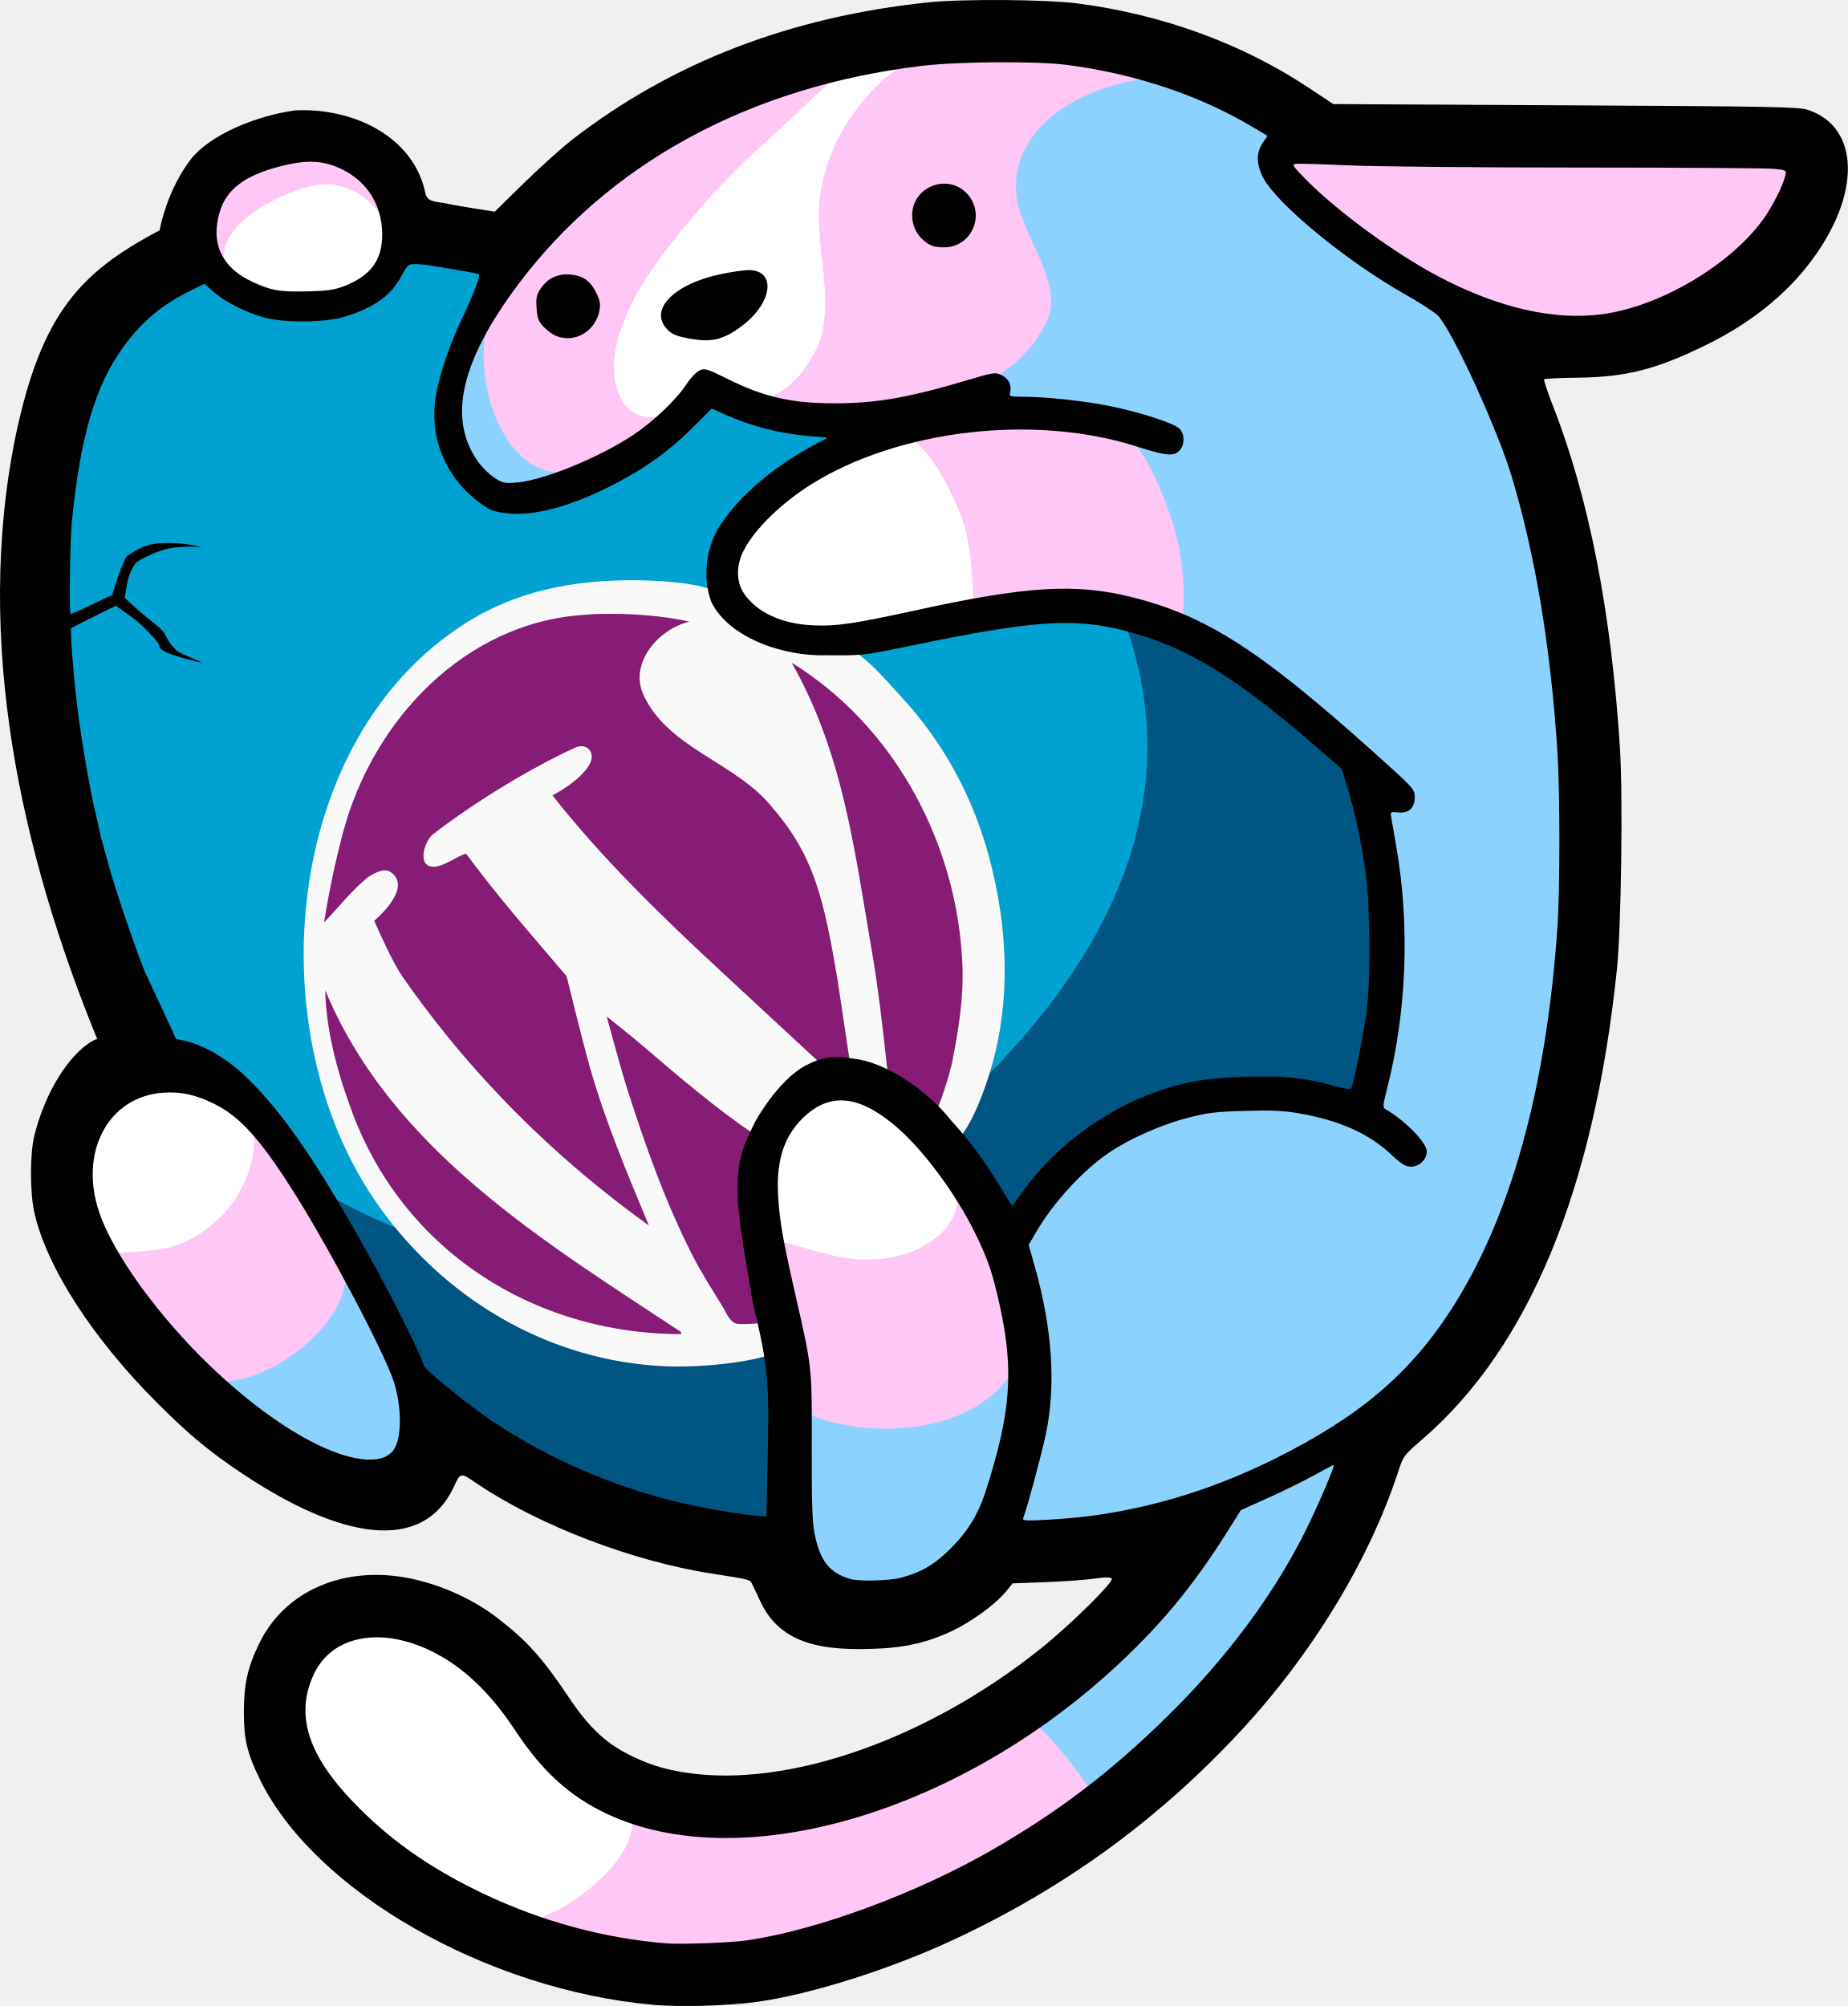
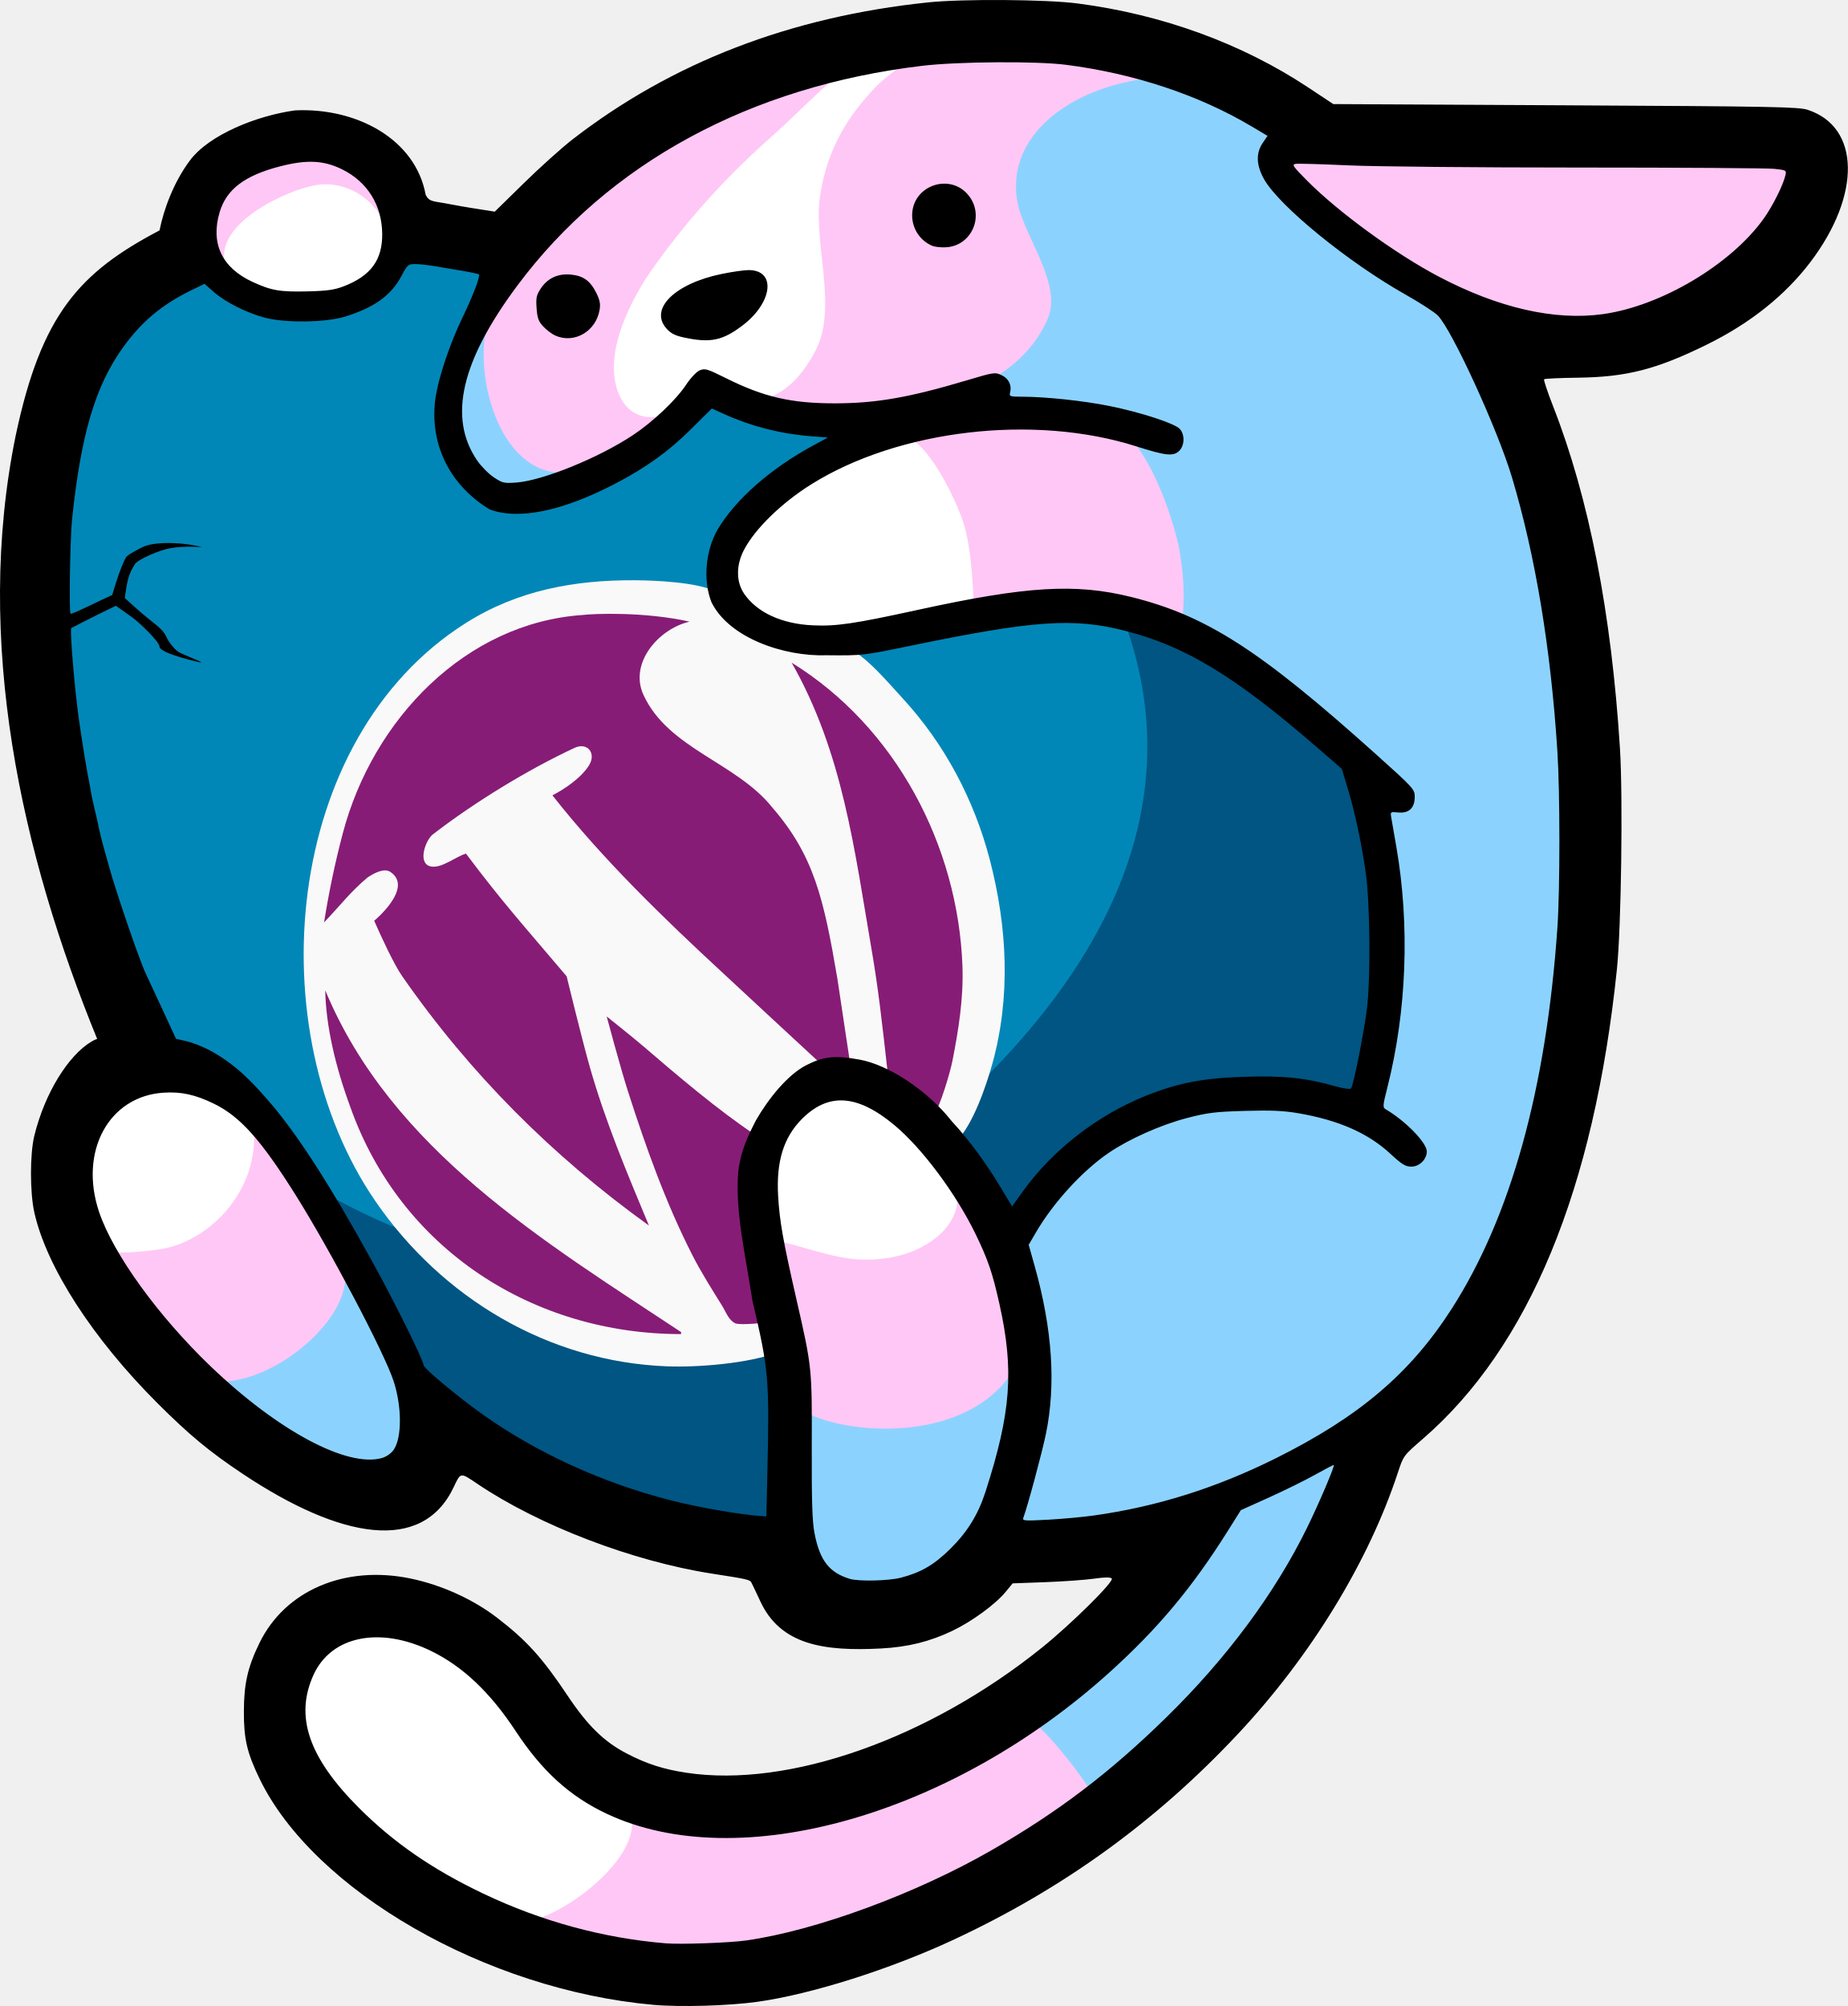
<svg xmlns="http://www.w3.org/2000/svg" width="243.203mm" height="264.024mm" viewBox="0 0 243.203 264.024" version="1.1" id="svg8">
  <defs id="defs2" />
  <g id="layer4" style="display:inline" transform="translate(10.25908,-10.01556)">
    <path style="display:inline;opacity:1;mix-blend-mode:normal;fill:#005583;fill-opacity:1;stroke:none;stroke-width:0.265" d="m 4.834,53.626 c -8.039,9.035 -8.005,20.404 -8.028,29.056 -0.012,2.652 -0.516,5.687 0.276,8.31 -0.47,3.53 0.01,7.371 0.274,10.908 0.538,9.638 3.103,19.979 6.019,29.134 1.422,4.465 2.545,7.828 4.646,12.033 0.677,1.356 0.77,5.13 1.76,6.277 1.126,1.304 6.177,1.237 7.733,2.237 3.669,2.359 6.706,4.931 9.307,8.37 5.673,7.501 8.521,15.006 13.151,23.145 1.407,2.474 2.887,6.604 4.64,8.865 1.608,2.074 4.899,4.259 6.985,5.821 5.889,4.41 12.459,7.51 19.315,10.115 4.336,1.647 9.3,3.223 13.866,3.984 1.561,0.26 5.648,0.96 7.194,0.51 1.5,-0.437 0.833,-7.292 0.833,-8.531 0,-6.219 0.277,-7.572 0.804,-14.001 -0.551,-1.951 -2.4,-8.917 -2.846,-10.93 -1.985,-8.937 -4.14,-15.397 2.04,-23.134 1.45,-1.815 3.903,-3.061 6.117,-3.962 3.533,-1.438 7.975,1.227 7.975,1.227 6.615,5.556 7.962,7.318 10.611,10.643 0.737,1.094 3.258,7.763 4.654,7.869 1.767,0.134 5.073,-4.972 6.142,-6.114 3.382,-3.615 9.779,-8.009 14.353,-9.839 5.858,-2.343 9.412,-2.748 15.648,-2.29 2.112,0.155 3.94,0.76 5.977,1.334 0.696,0.196 3.485,1.92 4.187,1.502 0.738,-0.439 1.4,-5.03 1.587,-5.781 0.585,-2.352 1.699,-6.982 2.041,-9.38 1.155,-8.1 -0.008,-12.599 -1.611,-20.615 -0.519,-2.596 -1.256,-8.761 -2.926,-10.892 -2.242,-2.859 -6.852,-5.783 -9.677,-8.043 -9.364,-7.491 -19.756,-12.85 -32.093,-11.675 -12.442,1.185 -28.877,9.891 -39.898,0.175 -2.453,-2.162 -0.612,-4.479 -0.322,-7.472 3.062,-7.413 12.434,-12.491 19.088,-16.374 -1.487,-1.126 -9.724,-0.236 -11.567,-0.605 -2.158,-0.432 -3.957,-0.935 -5.977,-1.828 -0.848,-0.375 -3.101,-2.596 -4.062,-2.218 -1.853,0.729 -5.908,5.762 -7.494,7.024 -5.358,4.262 -16.006,8.075 -19.695,7.111 -7.121,-1.766 -7.584,-12.752 -4.542,-20.291 0.664,-1.646 5.662,-9.214 4.581,-10.926 -2.094,-0.43 -12.189,-1.736 -13.039,-1.277 -1.082,0.674 -2.505,3.048 -3.427,3.98 -2.359,2.381 -4.202,3.057 -7.494,3.375 -3.67,0.355 -5.646,0.175 -8.985,-1.406 -1.434,-0.679 -6.336,-4.186 -7.852,-4.395 -1.02,-0.14 -2.505,2.455 -3.316,2.982 -2.366,1.833 -5.937,3.742 -6.954,5.99 z" id="path132" />
-     <path style="fill:#01a1d1;fill-opacity:1;stroke:none;stroke-width:0.28px;stroke-linecap:butt;stroke-linejoin:miter;stroke-opacity:1" d="m 7.866,147.194 c 0,0 52.113,62.297 110.026,6.183 57.914,-56.113 -12.524,-99.646 -12.524,-99.646 0,0 -29.727,-12.168 -52.319,-12.921 -22.592,-0.753 -38.379,-3.011 -47.089,7.276 -8.71,10.287 -12.521,23.083 -10.615,52.69 1.905,29.607 12.521,46.417 12.521,46.417 z" id="path1104" />
+     <path style="fill:#01a1d1;fill-opacity:1;stroke:none;stroke-width:0.28px;stroke-linecap:butt;stroke-linejoin:miter;stroke-opacity:1;opacity:0.66" d="m 7.866,147.194 c 0,0 52.113,62.297 110.026,6.183 57.914,-56.113 -12.524,-99.646 -12.524,-99.646 0,0 -29.727,-12.168 -52.319,-12.921 -22.592,-0.753 -38.379,-3.011 -47.089,7.276 -8.71,10.287 -12.521,23.083 -10.615,52.69 1.905,29.607 12.521,46.417 12.521,46.417 z" id="path1104" />
  </g>
  <g id="layer3" style="display:inline" transform="translate(10.25908,-10.01556)">
    <path style="fill:#871c76;fill-opacity:1;stroke:none;stroke-width:0.265px;stroke-linecap:butt;stroke-linejoin:miter;stroke-opacity:1" d="m 30.709,136.117 c 0,0 0.956,-27.946 14.345,-36.765 13.389,-8.819 23.589,-15.089 44.097,-7.332 20.508,7.757 26.033,21.358 28.584,32.834 2.55,11.476 2.164,27.1 -5.559,36.396 -7.723,9.296 -8.254,22.365 -19.199,24.491 -10.945,2.125 -21.995,4.357 -36.128,-3.825 -14.132,-8.182 -17.851,-15.62 -19.87,-20.189 -2.019,-4.569 -6.694,-18.17 -6.269,-25.608 z" id="path219" />
    <path style="display:inline;opacity:1;mix-blend-mode:normal;fill:#f9f9f9;stroke:none;stroke-width:0.265" d="m 92.194,187.984 -0.909,-3.967 c -0.715,0.066 -4.098,0.475 -4.78,0.162 -0.863,-0.397 -1.242,-1.523 -1.711,-2.279 -1.33,-2.147 -2.745,-4.369 -3.892,-6.615 -3.544,-6.939 -6.161,-14.293 -8.533,-21.696 -1.01,-3.153 -2.779,-9.79 -2.779,-9.79 0,0 3.415,2.715 4.952,4.035 4.178,3.59 9.718,8.319 14.627,11.575 2.089,-4.211 5.107,-7.123 8.731,-9.26 -4.277,-3.937 -9.211,-8.548 -13.028,-12.079 -7.845,-7.256 -15.813,-14.962 -22.426,-23.375 1.675,-0.855 3.829,-2.343 4.83,-3.969 0.963,-1.563 -0.216,-3.07 -1.92,-2.277 -6.199,2.887 -13.247,7.215 -18.661,11.397 -0.968,0.748 -2.137,4.008 -0.095,4.234 1.405,0.155 3.124,-1.324 4.469,-1.712 4.897,6.52 7.602,9.475 13.246,16.14 0,0 2.02,8.305 3.042,11.906 2.049,7.218 4.917,14.003 7.79,20.902 -12.691,-9.123 -23.558,-19.993 -32.468,-32.808 -1.12,-1.611 -2.771,-5.216 -3.69,-7.303 0,0 5.268,-4.352 2.119,-6.437 -0.867,-0.574 -2.272,0.264 -2.992,0.736 -2.302,1.934 -3.503,3.598 -5.725,5.915 0.684,-4.247 1.454,-7.872 2.458,-11.696 3.962,-15.085 16.221,-27.721 31.567,-28.764 1.506,-0.185 8.129,-0.449 14.079,0.874 -4.069,0.944 -7.985,5.451 -6.07,9.633 3.258,7.111 12.213,8.885 16.95,14.817 5.496,6.348 6.789,12.027 8.575,22.54 0.361,2.332 1.638,10.904 1.638,10.904 0.862,0.973 3.781,1.525 5.043,2.011 -0.824,-7.418 -1.31,-11.677 -2.153,-16.593 -2.284,-13.29 -3.794,-26.045 -10.547,-37.911 13.688,8.448 21.902,24.066 22.48,39.952 0.152,4.185 -0.508,8.343 -1.314,12.435 -0.322,1.637 -1.587,5.821 -2.41,7.144 0.131,1.348 2.196,2.338 2.939,3.44 2.15,-2.128 3.882,-7.19 4.685,-10.054 2.489,-8.881 2.009,-18.126 -0.301,-26.988 -2.066,-7.929 -5.981,-15.312 -11.569,-21.343 -1.664,-1.796 -4.77,-5.544 -7.103,-6.476 C 99.745,94.707 98.311,94.919 96.578,94.843 92.237,94.32 87.939,92.292 85.606,90.355 84.95,89.494 84.769,88.376 83.804,87.845 81.6,86.632 75.729,86.398 73.294,86.386 65.378,86.348 57.904,87.689 51.069,92.003 26.882,107.269 23.715,145.634 39.139,168.098 c 8.759,12.757 22.796,21.16 38.389,21.75 4.138,0.157 10.724,-0.376 14.667,-1.864 m 1.737,-91.015 -0.265,0.265 0.265,-0.265 M 32.548,140.361 c 8.752,21.021 28.816,33.06 46.831,44.979 v 0.265 c -19.462,0 -36.899,-11.152 -43.535,-29.898 -1.957,-5.313 -3.205,-10.626 -3.297,-15.346 z" id="path164" />
  </g>
  <g id="layer2" style="display:inline" transform="translate(10.25908,-10.01556)">
    <path style="display:inline;opacity:1;mix-blend-mode:normal;fill:#8bd3fe;fill-opacity:1;stroke:none;stroke-width:0.265" d="m 168.194,197.385 c -3.601,2.204 -13.269,5.716 -16.369,8.453 -3.075,2.715 -5.21,9.225 -7.843,12.471 -5.537,6.824 -12.774,12.423 -19.898,17.541 0.767,2.256 5.147,5.876 6.649,7.684 0.496,0.597 2.422,3.576 3.338,3.44 2.519,-2.785 1.737,-2.135 2.519,-2.785 2.272,-1.89 4.151,-3.423 6.242,-5.514 7.445,-7.442 15.059,-16.212 19.913,-25.616 1.172,-2.27 5.898,-13.11 5.449,-15.674 z M 36.175,175.801 c 1.494,1.803 2.988,5.317 4.034,7.408 1.856,3.711 3.765,7.682 4.145,11.906 0.567,6.298 -1.586,9.191 -4.476,10.069 -2.27,0.69 -6.106,-0.792 -8.201,-1.678 -5.4,-2.283 -10.376,-6.678 -15.081,-9.979 l -0.529,-1.588 c 7.251,-2.469 13.358,-9.557 17.992,-15.081 z m 88.106,10.848 c -2.68,9.26 -21.283,9.585 -29.939,8.467 0,4.49 0.02,8.986 0.041,13.494 0.012,2.493 0.391,7.337 2.173,9.233 3.186,3.391 12.085,3.182 15.554,1.025 9.749,-6.061 10.042,-13.78 11.607,-20.312 z M 121.37,63.882 c 5.894,0 12.832,0.606 18.521,2.23 1.506,0.43 2.24,-0.188 3.325,1.018 1.005,1.116 1.596,0.757 0.111,1.131 -1.87,0.471 -3.909,-1.212 -5.817,-1.469 1.346,2.832 3.358,6.901 4.681,9.79 2.043,4.461 2.728,11.539 2.728,16.404 8.533,2.458 15.248,9.016 21.696,14.773 2.411,2.153 7.249,6.13 7.249,6.13 1.324,2.105 -0.936,1.738 -2.751,1.323 0.307,7.13 2.689,15.495 2.371,22.754 -0.166,3.798 -1.201,7.646 -1.948,11.377 -0.369,1.842 -1.271,3.945 -1.319,5.809 -0.063,2.443 6.072,6.587 6.072,6.587 -0.671,0.795 -1.123,0.427 -2.001,-0.121 -2.583,-1.612 -4.479,-3.773 -7.408,-4.966 -7.966,-3.245 -18.086,-2.765 -25.929,0.594 -5.07,2.171 -9.507,5.136 -12.798,9.559 -1.008,1.354 -4.926,5.316 -5.141,7.048 -0.216,1.741 1.527,5.522 1.94,7.221 0.882,3.631 1.467,5.954 1.367,9.7 -0.178,6.655 -2.98,15.636 -4.459,22.031 7.017,0 16.688,-1.884 23.432,-3.809 9.487,-2.708 21.289,-7.914 28.664,-14.552 21.98,-19.782 25.458,-56.517 24.255,-83.995 -0.628,-14.354 -3.472,-30.905 -8.443,-44.461 -1.857,-5.065 -5.125,-11.493 -8.942,-15.416 -1.731,-1.779 -6.361,-3.756 -8.469,-5.069 -3.535,-2.202 -6.122,-4.032 -9.309,-6.707 -3.794,-3.184 -6.937,-5.75 -3.842,-10.897 -3.568,-1.978 -7.014,-5.015 -10.848,-6.462 -10.229,-3.861 -25.682,1.785 -25.125,14.4 0.208,4.711 4.398,8.988 3.325,13.758 -0.85,3.782 -10.022,10.766 -13.255,12.566 z M 53.637,50.124 c -2.372,4.507 -5.755,12.28 -4.301,17.462 1.047,3.729 3.66,9.075 9.592,7.497 1.515,-0.403 5.488,-1.246 6.92,-1.881 -1.535,-1.019 -5.579,-2.553 -6.833,-4.032 -2.557,-3.015 -3.778,-7.259 -4.245,-11.109 z" id="path68" />
    <path style="display:inline;opacity:1;mix-blend-mode:normal;fill:#ffc7f5;stroke:none;stroke-width:0.265" d="m 20.035,45.097 c -0.315,-6.201 8.938,-10.409 14.287,-9.741 1.682,0.21 6.038,3.318 7.479,4.117 C 38.635,23.02 22.084,29.426 18.074,34.85 c -1.797,2.431 -3.37,8.937 1.961,10.247 M 157.883,31.603 c 2.572,4.112 9.027,11.038 12.965,13.765 7.882,5.458 17.577,10.705 27.517,10.024 4.336,-0.297 9.133,-0.725 13.01,-2.547 6.34,-2.98 17.526,-15.949 19.005,-23.094 L 158.147,28.428 M 70.57,247.503 c -0.544,6.662 -11.411,13.706 -17.727,13.758 0.915,1.244 7.315,3.144 8.731,3.616 4.247,1.416 8.535,1.704 12.965,2.279 20.739,2.694 43.259,-8.494 59.531,-20.183 -0.949,-1.86 -7.675,-11.157 -9.987,-11.124 0,0 -3.663,2.692 -5.188,3.567 -4.22,2.421 -7.752,4.68 -12.342,6.315 -7.785,2.773 -16.543,4.9 -24.871,4.107 -3.837,-0.365 -7.364,-1.782 -11.113,-2.336 z m 53.02,-63.5 c 0.311,1.663 1.237,3.185 0.419,4.752 -5.479,11.813 -23.725,10.349 -29.202,6.601 -1.185,-1.06 -0.729,-4.575 -0.974,-6.062 -0.883,-5.346 -1.858,-10.558 -2.889,-15.875 l 0.265,-0.794 c 5.866,1.393 20.579,0.456 24.393,-7.598 0.771,-1.628 2.811,3.574 2.811,3.574 z M 24.268,158.339 c 5.054,4.804 7.404,11.882 11.377,17.462 l -0.529,1.323 c 1.175,6.86 -10.886,16.308 -18.256,14.524 -1.491,0.049 -1.96,-1.663 -2.91,-2.618 -3.412,-3.429 -8.82,-10.376 -10.319,-15.081 7.589,0.694 15.834,-1.747 18.721,-10.054 0.524,-1.507 0.073,-4.574 0.329,-6.085 z M 77.979,65.47 C 75.023,68.035 71.253,72.11 67.239,71.494 54.699,76.527 50.16,54.442 55.754,49.066 c 0.671,-3.951 3.955,-7.791 6.625,-10.583 7.341,-7.677 16.336,-12.477 26.183,-16.404 3.528,-1.407 9.151,-2.599 12.965,-2.91 -1.517,2.842 -5.77,6.804 -8.202,8.885 -5.563,4.757 -9.705,9.557 -14.054,15.457 -1.757,2.384 -3.913,4.854 -4.905,7.673 -1.072,3.046 -3.002,9.851 0.185,12.321 1.145,0.887 2.114,-0.009 3.428,0.379 z m 29.898,3.175 c 1.008,1.796 3.19,3.047 4.457,4.762 3.489,4.727 4.571,11.156 4.539,16.933 4.24,-0.035 8.436,-1.391 12.7,-1.309 5.364,0.103 10.495,1.977 15.61,3.161 0.663,-2.782 0.268,-7.551 -0.32,-10.319 -0.867,-4.076 -3.755,-12.263 -7.174,-14.889 -1.741,-1.337 -5.213,-0.787 -7.322,-1.061 -7.697,-1 -14.958,-0.421 -22.49,1.133 z M 95.254,53.534 c 0.85,-4.144 -1.315,-8.162 -1.315,-12.327 0,-7.968 5.25,-18.877 12.88,-22.839 2.558,-1.328 7.77,-1.516 10.583,-1.584 8.336,-0.204 20.32,0.906 28.5,2.109 l -0.552,1.304 c -11.102,-0.553 -23.358,5.854 -21.747,16.169 0.707,4.526 6.041,10.948 4.036,15.592 -5.715,13.235 -26.805,13.058 -38.548,11.542 z" id="path84" />
    <path style="display:inline;opacity:1;mix-blend-mode:normal;fill:#ffffff;stroke:none;stroke-width:0.265" d="m 31.412,34.365 c -3.913,0.616 -13.272,4.999 -12.083,10.202 0.922,4.031 9.77,5.397 12.877,4.912 2.277,-0.356 5.502,-1.712 6.975,-3.613 4.449,-5.739 -1.656,-12.463 -7.769,-11.501 m 6.085,188.648 c -7.153,1.127 -12.822,11.248 -9.986,17.082 3.82,7.858 15.684,16.722 23.215,20.695 2.597,1.37 5.955,2.473 8.996,1.936 4.342,-0.766 14.254,-8.014 13.121,-13.6 -0.207,-1.022 -3.315,-1.941 -4.125,-2.352 -2.235,-1.133 -4.301,-4.124 -6.085,-5.886 -7.186,-7.098 -12.641,-19.842 -25.135,-17.874 z M 108.514,17.148 c -2.377,0.188 -2.839,-1.06 -4.956,0.094 -3.049,1.662 -9.204,8.049 -11.821,10.352 -6.122,5.389 -11.154,10.863 -15.912,17.504 -2.946,4.112 -6.791,11.365 -4.686,16.668 1.802,4.539 6.789,3.541 8.579,1.059 0.644,-0.893 1.29,-2.217 2.498,-2.417 2.756,-0.456 5.48,2.29 8.463,2.034 1.846,-0.653 4.168,-2.12 6.226,-5.967 3.224,-5.613 -0.091,-14.135 0.729,-20.373 0.66,-5.021 2.746,-9.44 6.085,-13.229 4.795,-5.724 8.399,-5.034 9.639,-6.656 z m 8.888,72.928 c -6.071,0.483 -11.886,2.997 -17.992,3.416 -4.663,0.32 -14.845,-2.386 -13.635,-8.972 1.228,-6.678 10.86,-12.977 16.545,-15.343 1.625,-0.676 4.557,-2.38 6.35,-1.847 3.278,0.975 6.385,7.595 7.55,10.575 1.354,3.464 1.521,8.563 1.71,12.171 z M 91.208,173.155 c 3.532,0.63 8.158,2.55 11.906,2.642 1.929,0.047 3.702,-0.132 5.556,-0.681 4.233,-1.254 8.308,-4.8 6.734,-9.369 -0.577,-1.674 -2.112,-3.165 -3.229,-4.498 -5.279,-8.188 -14.604,-10.609 -19.52,-2.646 -0.95,1.539 -1.874,3.257 -2.127,5.027 -0.46,3.214 -0.1,6.346 0.151,9.525 z M 9.981,151.847 c -7.475,1.348 -11.945,11.061 -9.877,17.339 0.499,1.515 1.339,4.429 2.789,5.284 1.384,0.817 6.659,0.183 8.146,-0.068 6.198,-1.045 12.897,-7.626 12.087,-16.064 -1.321,-3.966 -8.664,-7.204 -12.616,-6.492 z" id="path116" />
  </g>
  <g id="layer1" style="display:inline;opacity:1;mix-blend-mode:normal" transform="translate(10.25908,-10.01556)">
    <path style="opacity:1;fill:#000000;stroke-width:0.265" d="m 75.697,273.882 c -21.945,-1.958 -44.66,-15.005 -51.794,-29.751 -1.653,-3.416 -2.077,-5.236 -2.065,-8.864 0.012,-3.664 0.505,-5.833 2.046,-8.996 3.378,-6.934 11.237,-10.291 19.893,-8.495 4.061,0.843 8.207,2.721 11.377,5.154 3.892,2.987 5.959,5.273 9.308,10.288 2.62,3.925 4.784,6.04 7.758,7.585 2.661,1.382 4.82,2.077 7.891,2.54 13.414,2.022 31.825,-4.459 46.737,-16.451 3.882,-3.122 9.575,-8.757 9.213,-9.118 -0.187,-0.187 -0.927,-0.179 -2.357,0.024 -1.147,0.163 -4.02,0.369 -6.386,0.456 l -4.301,0.159 -0.911,1.111 c -1.336,1.63 -4.457,3.913 -7.024,5.138 -2.991,1.427 -5.861,2.136 -9.398,2.321 -7.53,0.395 -13.212,-0.466 -15.875,-6.202 -0.524,-1.129 -1.047,-2.23 -1.162,-2.446 -0.219,-0.412 -0.469,-0.47 -5.183,-1.2 -10.426,-1.615 -22.772,-6.337 -30.885,-11.815 -2.277,-1.537 -2.192,-1.549 -3.122,0.419 -4.15,8.783 -14.911,6.824 -27.729,-1.71 -4.423,-2.945 -7.077,-5.145 -11.301,-9.367 -8.498,-8.495 -14.549,-17.872 -16.165,-25.052 -0.59,-2.62 -0.593,-7.705 -0.007,-10.1 1.394,-5.696 4.523,-10.629 7.538,-12.413 1.253,-0.741 0.88,0.002 0.8,-0.182 C -7.46,122.374 -13.734,94.382 -8.19,67.327 -4.821,51.394 0.205,45.871 10.736,40.34 c 0.554,-2.771 1.858,-6.337 4.002,-9.207 2.526,-3.381 8.781,-5.894 13.828,-6.588 8.082,-0.39 15.853,3.769 17.194,11.094 0.342,0.682 0.602,0.825 1.853,1.013 0.8,0.121 2.347,0.445 4.084,0.721 l 3.158,0.501 3.853,-3.774 c 2.119,-2.076 4.985,-4.651 6.367,-5.722 13.083,-10.139 28.71,-16.162 46.831,-18.049 4.551,-0.474 15.546,-0.395 19.667,0.142 11.132,1.449 21.592,5.26 30.339,11.053 l 3.307,2.19 30.559,0.161 c 27.396,0.144 30.697,0.206 31.886,0.597 6.901,2.269 7.057,11.185 0.351,20.032 -3.314,4.372 -7.929,8.056 -13.583,10.843 -6.661,3.283 -10.593,4.295 -17.009,4.378 -2.37,0.03 -4.376,0.123 -4.459,0.206 -0.083,0.083 0.447,1.676 1.177,3.54 4.729,12.077 7.686,27.207 8.805,45.049 0.404,6.433 0.168,23.584 -0.399,29.053 -3.005,28.983 -11.573,49.725 -25.536,61.816 -2.553,2.21 -2.561,2.222 -3.287,4.429 -3.861,11.741 -11.439,24.137 -21.003,34.36 -10.819,11.564 -23.055,20.422 -37.507,27.152 -8.352,3.889 -18.74,7.175 -25.789,8.158 -3.814,0.531 -10.15,0.714 -13.727,0.394 z m 12.229,-8.465 c 9.169,-1.297 22.347,-6.143 32.33,-11.888 8.773,-5.049 15.546,-10.197 22.967,-17.458 7.952,-7.781 14.327,-16.371 18.558,-25.01 1.571,-3.208 3.649,-8.087 3.503,-8.227 -0.035,-0.034 -1.136,0.539 -2.445,1.273 -1.31,0.734 -4.048,2.086 -6.085,3.004 l -3.704,1.669 -1.72,2.738 c -4.679,7.449 -9.159,12.812 -15.478,18.53 -20.91,18.92 -48.89,26.829 -66.205,18.715 -4.89,-2.292 -8.54,-5.599 -12.039,-10.908 -3.368,-5.111 -6.97,-8.52 -11.147,-10.55 -6.723,-3.267 -13.111,-1.974 -15.447,3.129 -2.512,5.487 -0.661,10.91 5.991,17.554 4.57,4.565 9.639,8.06 16.296,11.238 7.666,3.66 15.823,5.884 24.077,6.566 1.95,0.161 8.373,-0.067 10.547,-0.375 z m 20.374,-47.746 c 2.67,-0.696 4.407,-1.712 6.539,-3.828 2.237,-2.22 3.635,-4.488 4.595,-7.46 3.374,-10.439 3.79,-16.025 1.843,-24.749 -0.918,-4.114 -1.509,-5.842 -3.144,-9.205 -2.593,-5.331 -7.022,-11.276 -10.665,-14.316 -4.922,-4.108 -8.77,-4.333 -12.284,-0.721 -2.335,2.401 -3.288,5.545 -3.033,10.01 0.191,3.341 0.637,5.863 2.41,13.626 2.051,8.979 2.051,8.982 2.019,19.468 -0.022,7.12 0.061,9.75 0.356,11.293 0.687,3.593 1.931,5.207 4.649,6.034 1.157,0.352 5.125,0.262 6.714,-0.152 z m 25.412,-8.191 c 8.308,-1.167 16.129,-3.631 24.013,-7.567 10.905,-5.443 17.595,-11.127 23.027,-19.562 7.809,-12.127 12.493,-28.989 13.964,-50.271 0.345,-4.994 0.344,-17.777 -0.002,-23.156 -0.874,-13.594 -2.892,-25.758 -5.989,-36.111 -1.882,-6.289 -7.911,-19.437 -9.759,-21.28 -0.449,-0.447 -2.355,-1.681 -4.238,-2.742 -7.516,-4.236 -16.565,-11.606 -18.594,-15.144 -1.057,-1.844 -1.126,-3.461 -0.204,-4.819 l 0.631,-0.93 -2.09,-1.243 c -6.96,-4.14 -15.46,-6.962 -24.441,-8.112 -3.896,-0.499 -14.223,-0.426 -18.918,0.134 -22.646,2.701 -41.282,12.819 -53.284,28.928 -7.419,9.958 -9.129,17.404 -5.286,23.018 0.521,0.76 1.5,1.753 2.176,2.207 1.136,0.761 1.36,0.815 2.949,0.699 3.505,-0.256 10.834,-3.231 15.376,-6.243 2.634,-1.746 5.656,-4.607 6.981,-6.609 0.607,-0.917 1.379,-1.735 1.81,-1.918 0.685,-0.29 0.99,-0.199 3.44,1.024 5.006,2.501 8.639,3.335 14.461,3.319 5.366,-0.014 9.705,-0.777 17.283,-3.038 3.557,-1.061 3.682,-1.079 4.557,-0.662 0.934,0.445 1.356,1.327 1.101,2.301 -0.127,0.484 -0.002,0.525 1.624,0.528 3.075,0.005 8.002,0.528 11.418,1.213 4.176,0.837 8.714,2.323 9.327,3.053 0.661,0.788 0.596,2.2 -0.132,2.884 -0.768,0.721 -1.765,0.612 -5.622,-0.617 -13.451,-4.285 -31.252,-2.207 -42.771,4.993 -3.926,2.454 -7.445,5.888 -8.88,8.668 -1.047,2.026 -1.022,4.218 0.066,5.776 1.712,2.45 4.942,3.931 8.987,4.118 3.124,0.145 5.415,-0.192 13.902,-2.046 14.255,-3.114 20.69,-3.502 28.01,-1.689 9.876,2.446 16.933,6.973 32.117,20.603 5.092,4.571 5.215,4.706 5.215,5.717 0,1.458 -0.763,2.178 -2.167,2.044 -1.049,-0.1 -1.057,-0.094 -0.918,0.702 0.077,0.442 0.378,2.172 0.668,3.846 1.783,10.282 1.362,21.595 -1.177,31.618 -0.625,2.468 -0.64,2.664 -0.217,2.91 2.59,1.511 5.398,4.393 5.398,5.541 0,1.043 -0.972,1.999 -2.03,1.999 -0.78,0 -1.233,-0.277 -2.752,-1.683 -2.952,-2.733 -6.811,-4.432 -12.151,-5.35 -1.922,-0.33 -3.572,-0.402 -7.011,-0.303 -3.902,0.112 -4.911,0.236 -7.617,0.939 -3.408,0.885 -7.586,2.741 -10.267,4.562 -3.472,2.358 -7.302,6.537 -9.609,10.485 l -0.957,1.638 0.795,2.832 c 2.323,8.274 2.809,15.588 1.466,22.079 -0.52,2.511 -2.438,9.633 -2.965,11.006 -0.158,0.412 0.099,0.434 3.223,0.267 1.867,-0.1 4.596,-0.35 6.064,-0.556 z M 79.779,54.441 c -1.181,-0.253 -1.752,-0.543 -2.315,-1.173 -2.304,-2.579 1.056,-5.916 7.24,-7.192 1.355,-0.28 2.954,-0.51 3.553,-0.512 3.66,-0.012 3.205,4.238 -0.779,7.279 -2.624,2.003 -4.243,2.339 -7.699,1.598 z m -16.953,-0.259 c -0.437,-0.195 -1.143,-0.726 -1.571,-1.18 -0.639,-0.679 -0.797,-1.109 -0.892,-2.418 -0.099,-1.373 -0.023,-1.732 0.555,-2.605 0.896,-1.353 2.264,-1.985 3.949,-1.824 1.636,0.157 2.549,0.81 3.341,2.388 0.477,0.951 0.58,1.471 0.447,2.257 -0.479,2.837 -3.336,4.493 -5.83,3.381 z m 49.61,-11.814 c -1.601,-0.673 -2.646,-2.256 -2.646,-4.008 0,-3.967 5.09,-5.693 7.493,-2.542 2.029,2.66 0.339,6.503 -2.963,6.74 -0.673,0.048 -1.521,-0.037 -1.884,-0.19 z M 90.74,203.716 c 0.275,-12.273 0.18,-13.36 -1.971,-22.513 -0.838,-5.552 -2.354,-12.076 -1.854,-17.054 0.337,-2.732 1.265,-4.61 2.311,-6.669 1.682,-2.925 4.203,-6.022 6.622,-7.264 2.281,-1.161 3.757,-1.319 6.982,-0.745 3.881,0.691 9.032,4.118 12.139,8.075 2.479,2.686 4.634,5.721 6.334,8.53 l 1.639,2.729 1.396,-1.951 c 3.925,-5.488 9.9,-10.119 16.345,-12.667 4.231,-1.673 7.461,-2.285 12.931,-2.451 5.105,-0.155 8.064,0.158 11.907,1.257 1.014,0.29 1.895,0.414 2.025,0.284 0.307,-0.307 1.669,-7.106 2.093,-10.449 0.5,-3.943 0.422,-13.82 -0.142,-17.891 -0.531,-3.837 -1.46,-8.157 -2.458,-11.428 l -0.702,-2.3 -3.259,-2.826 c -10.808,-9.372 -17.365,-13.35 -25.322,-15.362 -6.807,-1.721 -11.938,-1.361 -28.099,1.971 -6.337,1.306 -6.36,1.309 -11.113,1.266 -5.618,0.196 -12.869,-2.283 -15.17,-6.991 -1.133,-2.884 -0.773,-6.81 0.821,-9.574 2.374,-3.974 6.956,-7.999 12.577,-11.049 l 1.922,-1.043 -2.242,-0.172 c -3.902,-0.3 -7.793,-1.287 -11.29,-2.863 l -1.74,-0.784 -2.758,2.736 c -2.928,2.904 -5.767,4.954 -9.804,7.079 -7.004,3.686 -12.866,4.902 -16.69,3.46 -5.503,-3.362 -8.003,-8.976 -7.078,-14.903 0.45,-2.703 1.902,-6.989 3.467,-10.238 1.448,-3.005 2.427,-5.566 2.212,-5.781 -0.074,-0.074 -1.057,-0.288 -2.183,-0.475 -1.127,-0.187 -2.763,-0.464 -3.637,-0.614 -0.873,-0.151 -2.027,-0.275 -2.564,-0.276 -0.926,-0.001 -1.021,0.082 -1.844,1.626 -1.336,2.506 -3.563,4.103 -7.369,5.284 -2.54,0.788 -7.862,0.863 -10.58,0.15 -2.342,-0.615 -5.206,-2.056 -6.699,-3.37 l -1.238,-1.09 -1.692,0.824 c -3.9,1.9 -6.583,4.142 -9.04,7.554 -3.636,5.051 -5.536,11.465 -6.701,22.622 -0.262,2.511 -0.416,12.435 -0.193,12.435 0.423,0 4.202,-1.92 5.484,-2.483 0,0 0.977,-3.497 1.814,-4.95 0,0 0.068,-0.294 2.122,-1.321 1.927,-0.964 6.285,-0.501 7.857,-0.022 0,0 -2.412,-0.206 -4.247,0.154 -1.393,0.273 -3.986,1.385 -4.517,2.014 -1.019,1.486 -1.103,2.709 -1.383,4.523 l 1.477,1.336 c 2.362,2.136 3.429,2.509 4.035,3.851 0.277,0.615 0.922,1.437 1.433,1.827 0.573,0.437 3.243,1.336 3.091,1.488 0,0 -5.467,-1.169 -5.467,-2.121 0,-0.619 -2.681,-3.175 -3.48,-3.746 l -2.253,-1.611 -2.451,1.192 c -1.162,0.574 -3.439,1.757 -3.439,1.757 -0.166,0.636 0.473,8.085 0.983,11.738 0.463,3.318 1.062,6.959 1.501,9.128 0.271,1.846 0.862,3.826 1.154,5.411 0.367,1.728 0.858,3.3 1.331,5.04 0.886,3.265 4.001,12.357 4.851,14.155 0.516,1.091 1.622,3.468 2.459,5.281 l 1.521,3.297 1.354,0.305 c 0.745,0.168 2.072,0.681 2.948,1.141 3.461,1.819 5.687,4.205 7.848,6.687 3.694,4.229 7.999,10.893 13.647,21.124 2.979,5.396 6.792,13.097 6.792,13.717 0,0.379 4.551,4.172 7.666,6.39 7.183,5.113 15.842,9.075 24.878,11.384 3.631,0.928 9.204,1.896 11.906,2.069 l 0.662,0.042 z m -50.746,-1.797 c 0.584,-0.162 1.209,-0.593 1.545,-1.065 1.116,-1.568 1.11,-5.737 -0.014,-9.115 -1.261,-3.788 -8.297,-17.141 -12.885,-24.452 -4.568,-7.28 -7.313,-10.342 -10.767,-12.017 -2.455,-1.19 -4.282,-1.588 -6.604,-1.439 -7.233,0.464 -11.171,7.771 -8.477,15.729 1.867,5.516 7.773,13.681 14.682,20.301 8.831,8.461 17.931,13.333 22.52,12.059 z M 200.71,51.36 c 7.647,-1.064 16.844,-6.529 21.16,-12.574 1.169,-1.637 2.566,-4.428 2.85,-5.689 0.151,-0.673 0.115,-0.695 -1.467,-0.86 -0.892,-0.093 -12.468,-0.17 -25.724,-0.17 -13.344,0 -26.892,-0.128 -30.353,-0.288 -3.438,-0.158 -6.535,-0.247 -6.881,-0.198 -0.572,0.081 -0.433,0.288 1.486,2.222 4.132,4.163 11.643,9.635 17.33,12.625 7.85,4.128 15.244,5.816 21.6,4.932 z M 34.987,47.695 c 3.558,-1.375 5.089,-3.462 5.057,-6.897 -0.035,-3.783 -1.945,-6.853 -5.289,-8.499 -2.413,-1.188 -4.641,-1.295 -8.14,-0.392 -4.68,1.208 -7.071,3.021 -7.968,6.04 -1.218,4.102 0.298,7.311 4.334,9.171 2.49,1.148 3.603,1.338 7.301,1.246 2.52,-0.062 3.491,-0.2 4.705,-0.67 z" id="path24" />
  </g>
</svg>
